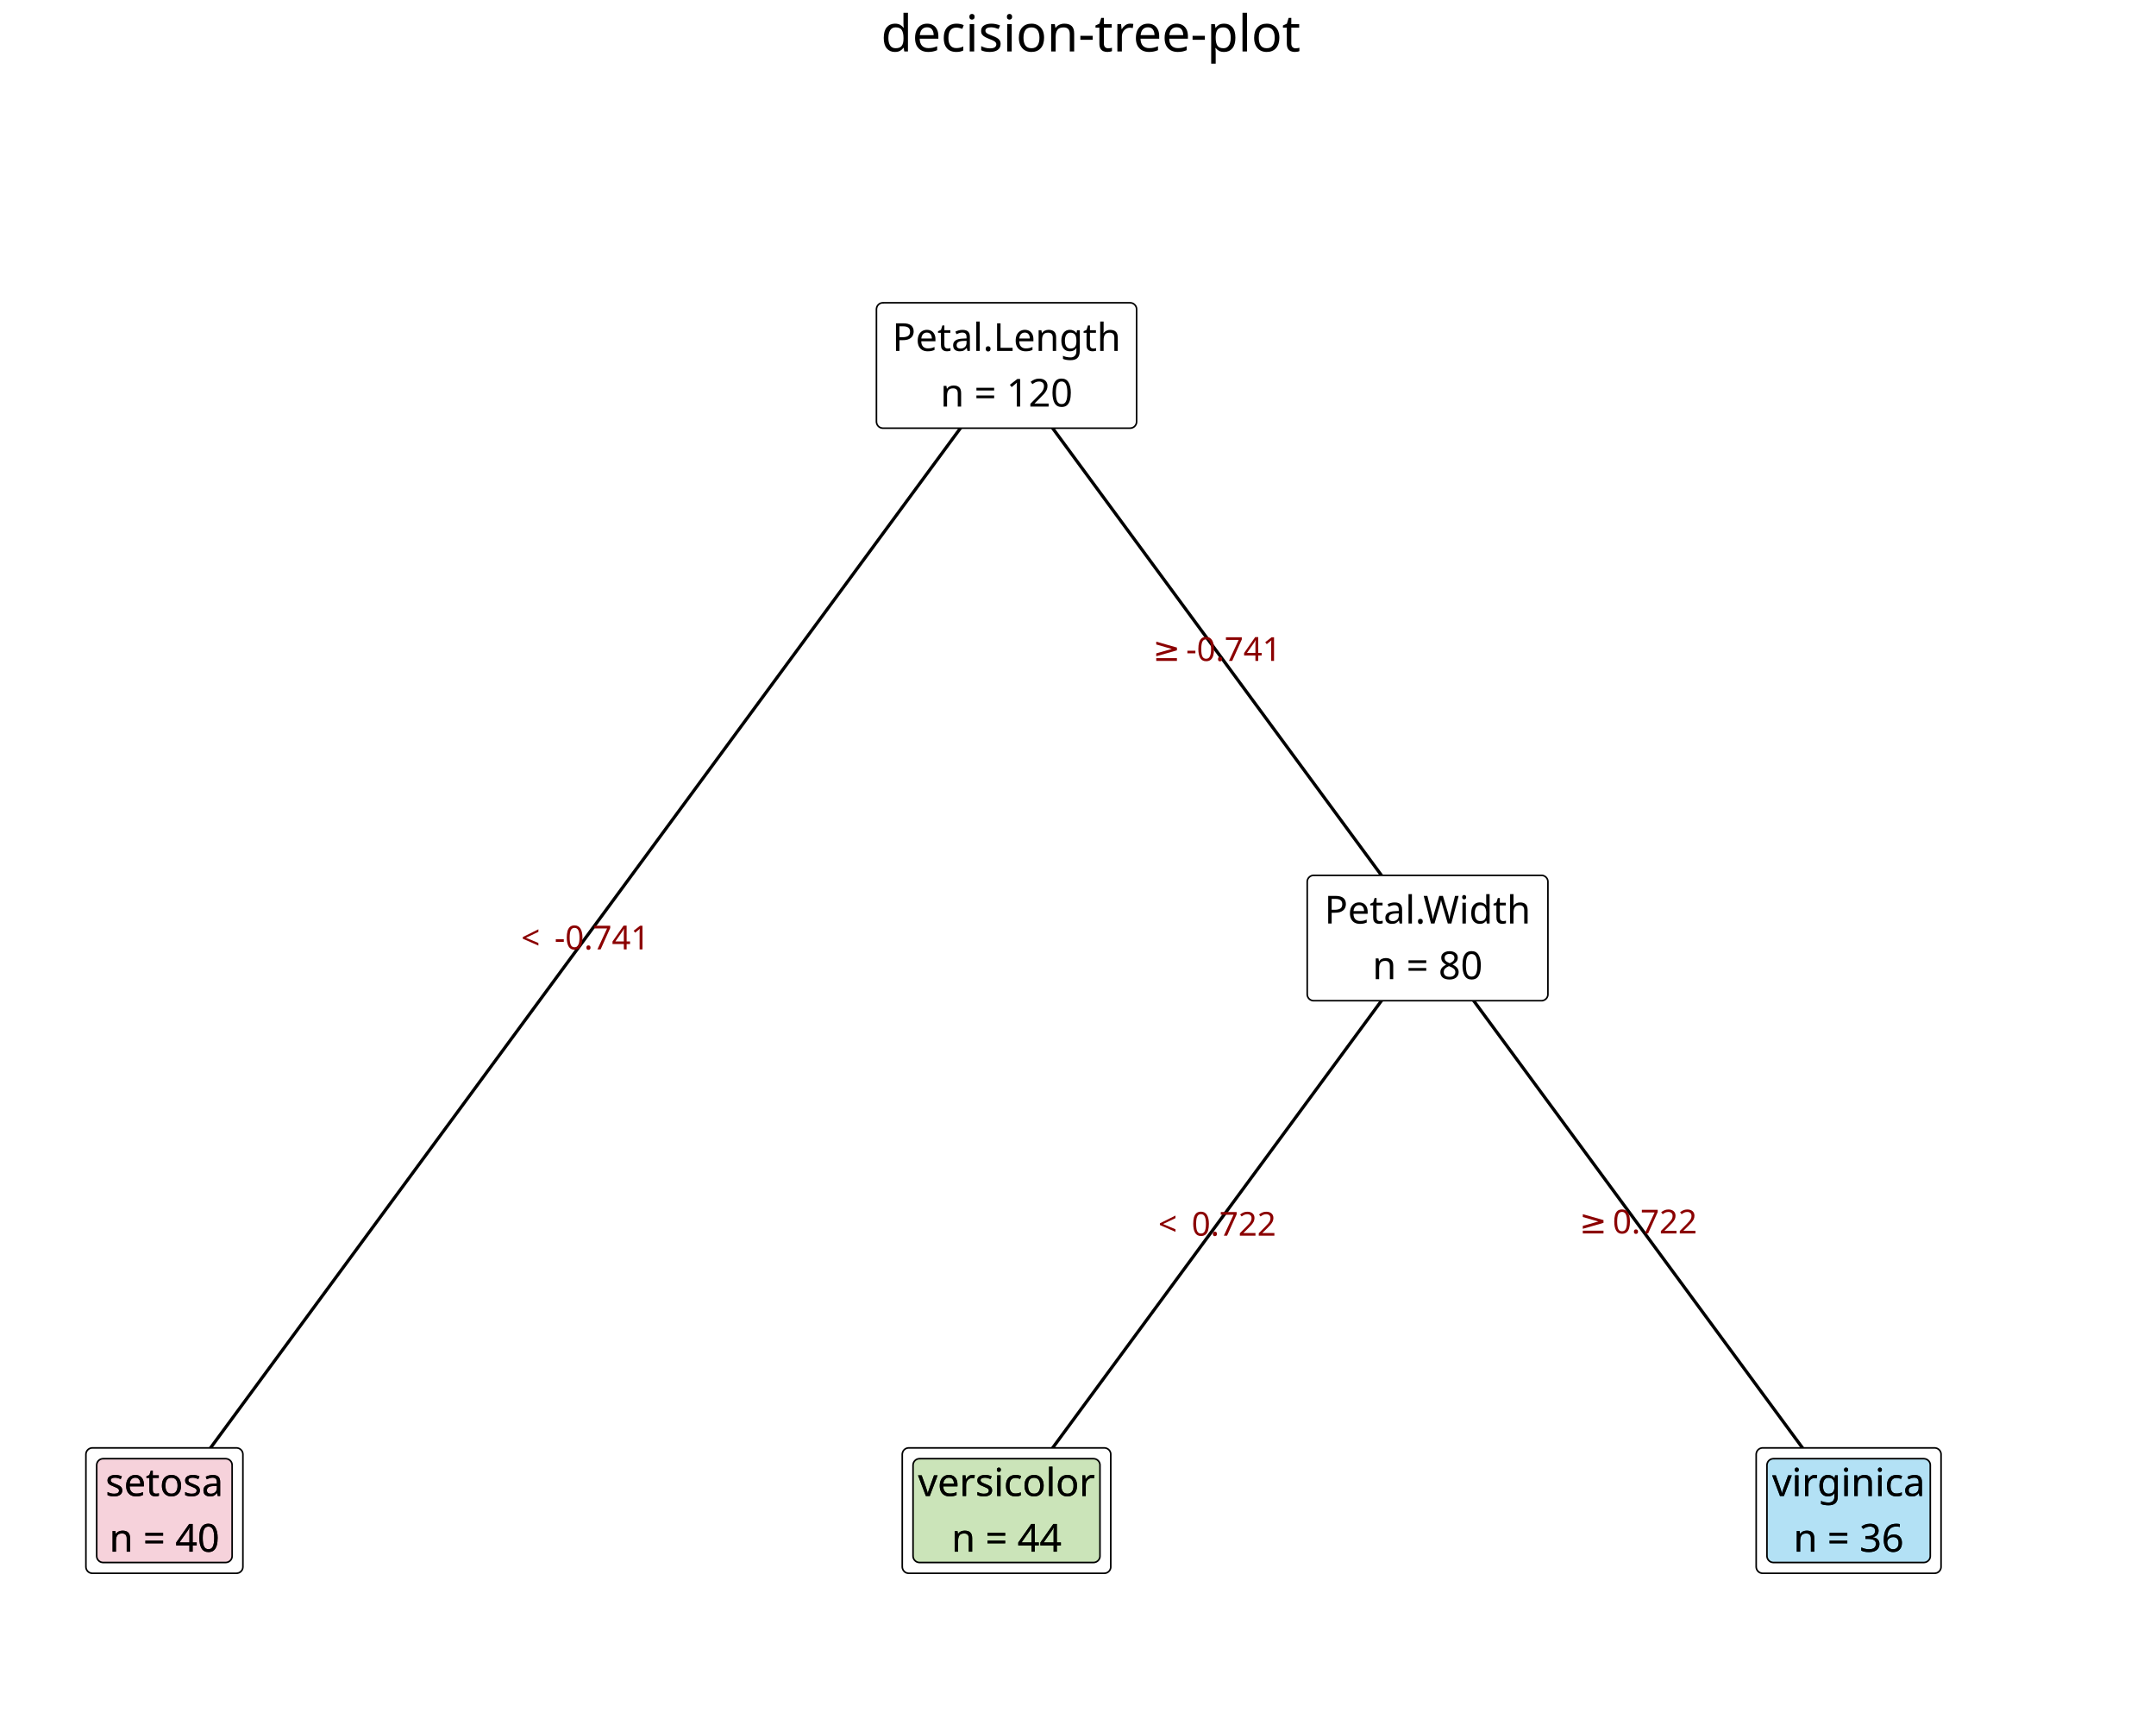
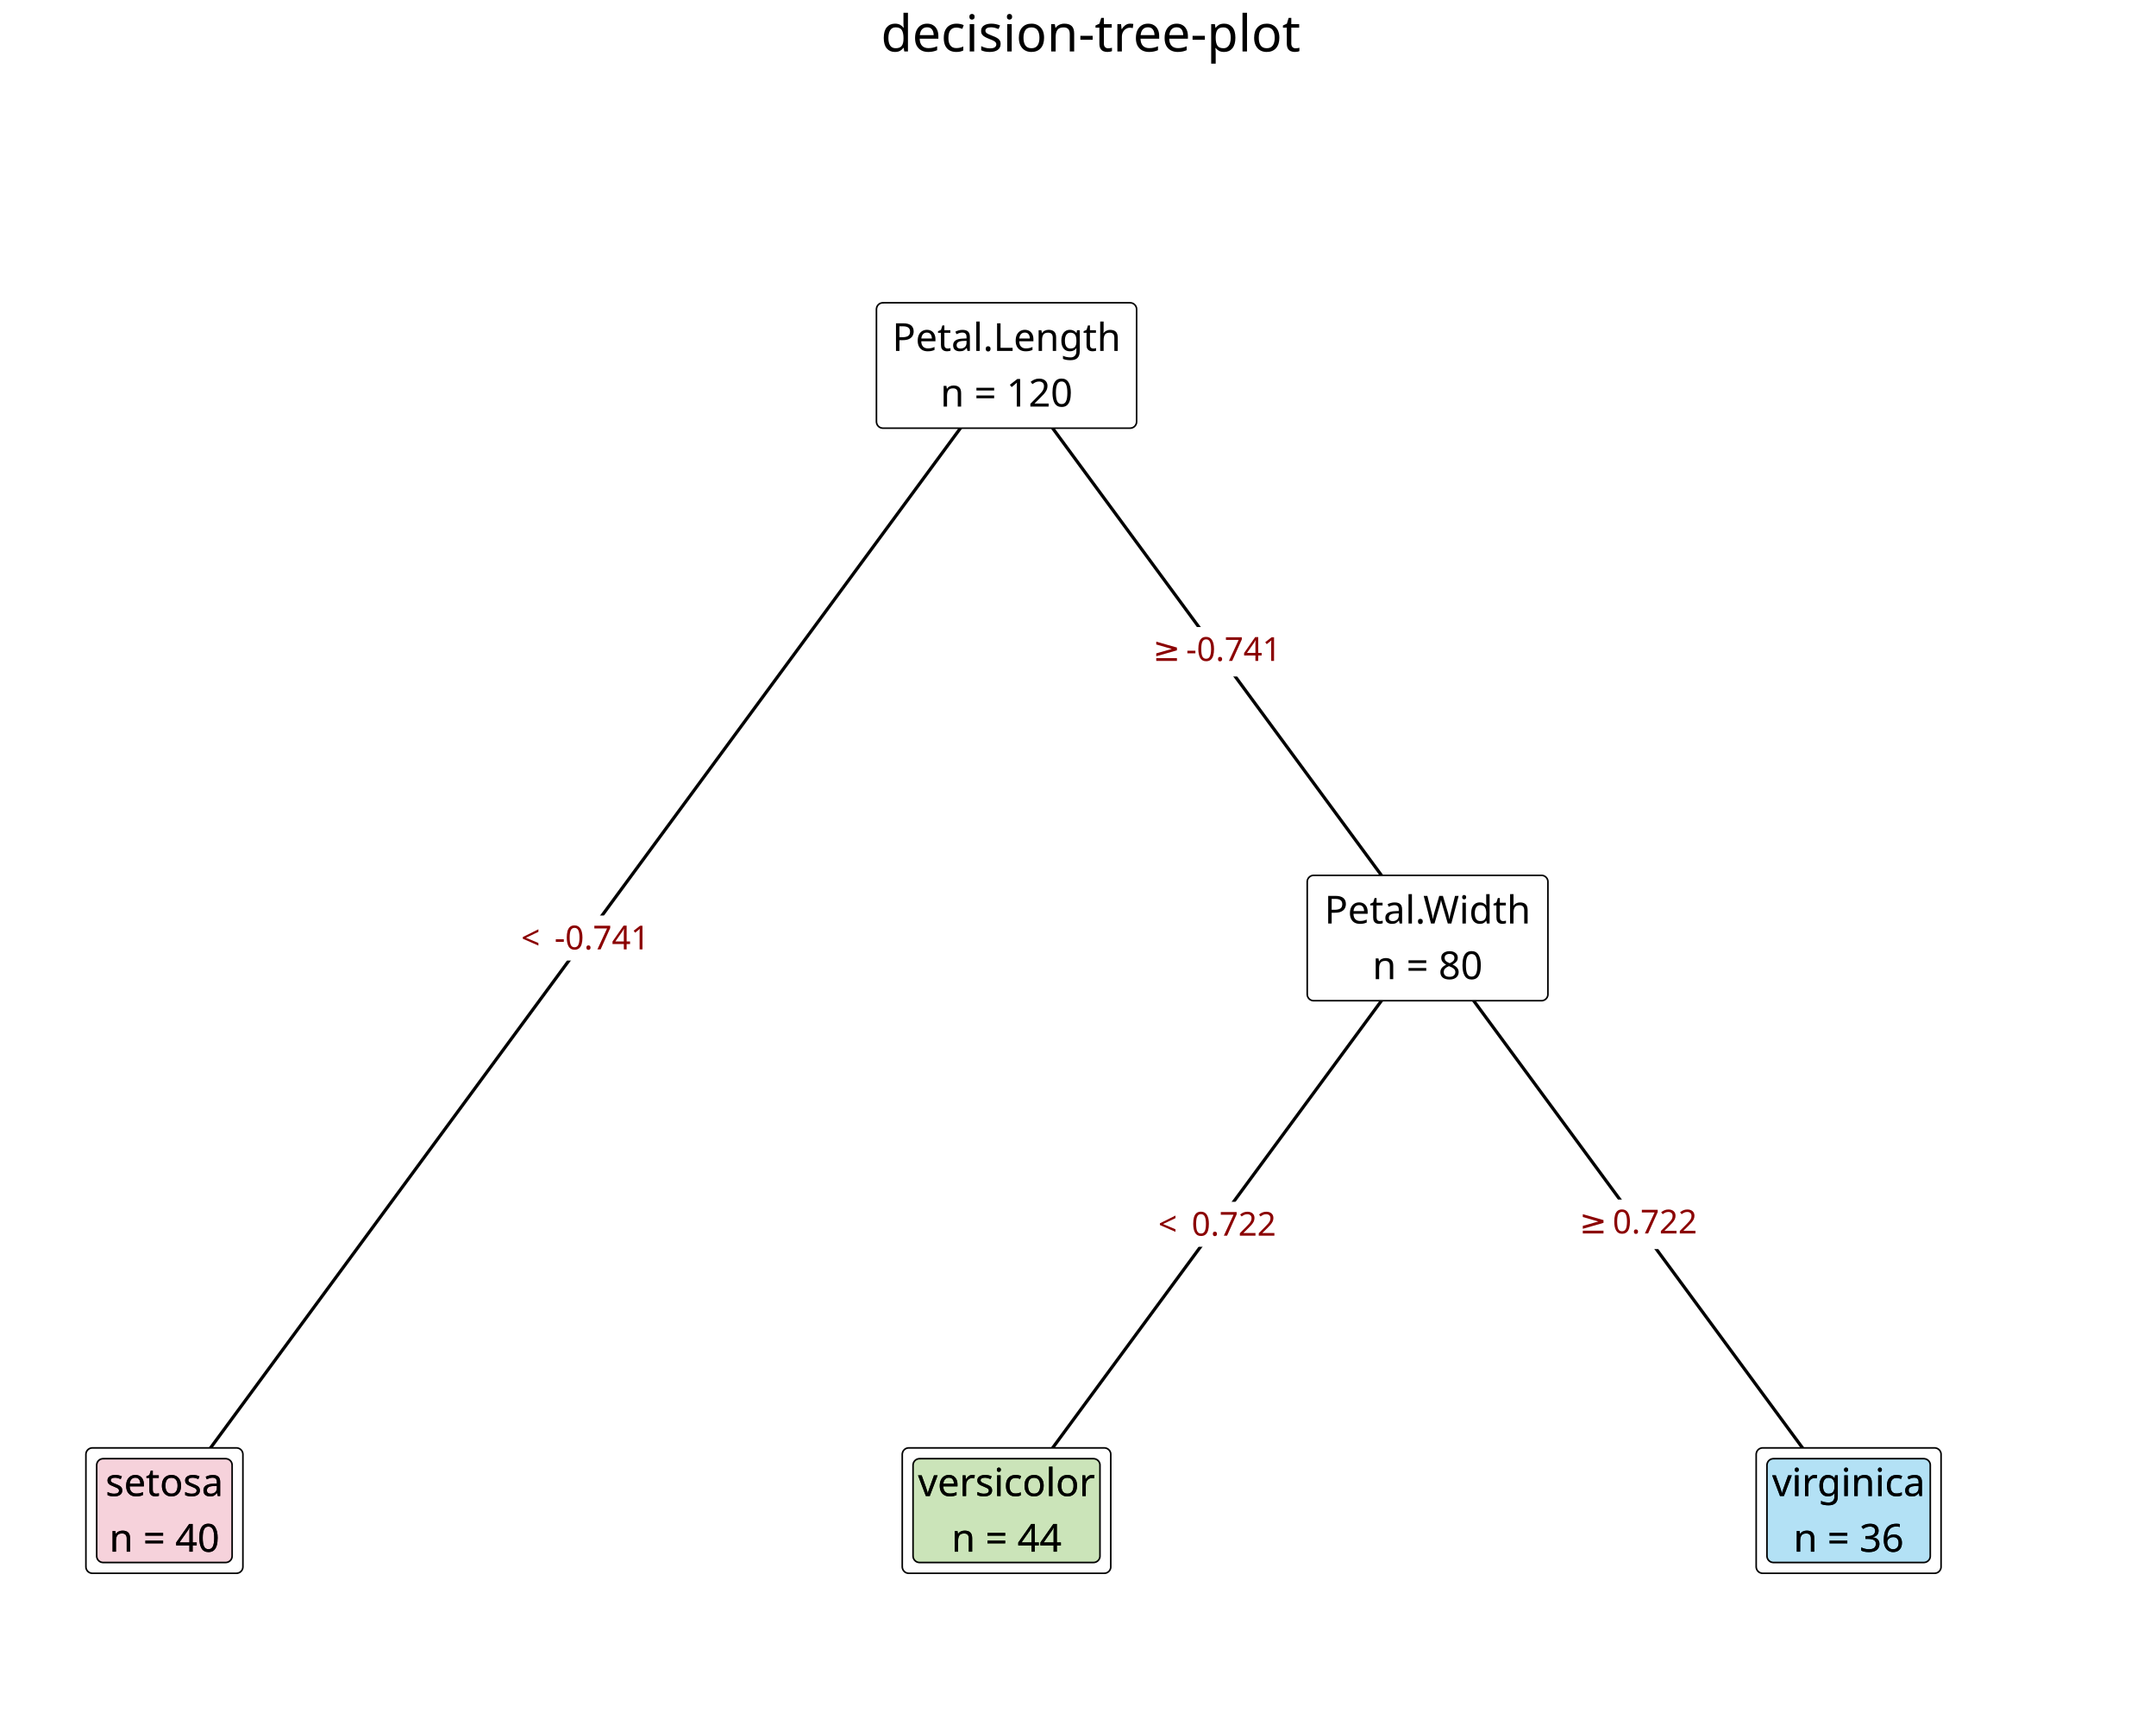
<svg xmlns="http://www.w3.org/2000/svg" class="svglite" data-engine-version="2.0" width="720.00pt" height="576.00pt" viewBox="0 0 720.00 576.00">
  <defs>
    <style type="text/css">
    .svglite line, .svglite polyline, .svglite polygon, .svglite path, .svglite rect, .svglite circle {
      fill: none;
      stroke: #000000;
      stroke-linecap: round;
      stroke-linejoin: round;
      stroke-miterlimit: 10.00;
    }
  </style>
  </defs>
  <rect width="100%" height="100%" style="stroke: none; fill: #FFFFFF;" />
  <defs>
    <clipPath id="cpMC4wMHw3MjAuMDB8MC4wMHw1NzYuMDA=">
      <rect x="0.00" y="0.00" width="720.00" height="576.00" />
    </clipPath>
  </defs>
  <g clip-path="url(#cpMC4wMHw3MjAuMDB8MC4wMHw1NzYuMDA=)">
    <rect x="0.00" y="0.00" width="720.00" height="576.00" style="stroke-width: 10.67; stroke: none;" />
  </g>
  <defs>
    <clipPath id="cpOC41MHw3MjAuMDB8MjAuNzF8NTY3LjUw">
      <rect x="8.50" y="20.71" width="711.50" height="546.79" />
    </clipPath>
  </defs>
  <g clip-path="url(#cpOC41MHw3MjAuMDB8MjAuNzF8NTY3LjUw)">
    <rect x="8.50" y="20.71" width="711.50" height="546.79" style="stroke-width: 10.67; stroke: none;" />
    <line x1="54.91" y1="504.41" x2="336.13" y2="122.04" style="stroke-width: 1.07; stroke-linecap: butt;" />
    <line x1="476.74" y1="313.22" x2="336.13" y2="122.04" style="stroke-width: 1.07; stroke-linecap: butt;" />
    <line x1="336.13" y1="504.41" x2="476.74" y2="313.22" style="stroke-width: 1.07; stroke-linecap: butt;" />
    <line x1="617.35" y1="504.41" x2="476.74" y2="313.22" style="stroke-width: 1.07; stroke-linecap: butt;" />
-     <polygon points="170.05,320.73 220.98,320.73 220.90,320.73 221.24,320.71 221.59,320.64 221.91,320.52 222.21,320.35 222.48,320.13 222.71,319.87 222.90,319.57 223.03,319.25 223.12,318.92 223.14,318.57 223.14,318.57 223.14,307.87 223.14,307.87 223.12,307.53 223.03,307.19 222.90,306.87 222.71,306.57 222.48,306.31 222.21,306.09 221.91,305.92 221.59,305.80 221.24,305.73 220.98,305.71 170.05,305.71 170.31,305.73 169.96,305.71 169.62,305.76 169.29,305.85 168.97,306.00 168.68,306.20 168.43,306.44 168.23,306.72 168.06,307.03 167.95,307.36 167.90,307.70 167.89,307.87 167.89,318.57 167.90,318.39 167.90,318.74 167.95,319.09 168.06,319.42 168.23,319.72 168.43,320.00 168.68,320.24 168.97,320.44 169.29,320.59 169.62,320.68 169.96,320.73 " style="stroke-width: 0.00; stroke: none; fill: none;" />
+     <polygon points="170.05,320.73 220.98,320.73 220.90,320.73 221.24,320.71 221.59,320.64 221.91,320.52 222.21,320.35 222.48,320.13 222.71,319.87 222.90,319.57 223.03,319.25 223.12,318.92 223.14,318.57 223.14,318.57 223.14,307.87 223.14,307.87 223.12,307.53 223.03,307.19 222.90,306.87 222.71,306.57 222.48,306.31 222.21,306.09 221.91,305.92 221.59,305.80 221.24,305.73 220.98,305.71 170.05,305.71 170.31,305.73 169.96,305.71 169.62,305.76 169.29,305.85 168.97,306.00 168.68,306.20 168.43,306.44 168.23,306.72 168.06,307.03 167.95,307.36 167.90,307.70 167.89,307.87 167.89,318.57 167.90,318.39 167.90,318.74 167.95,319.09 168.06,319.42 168.23,319.72 168.43,320.00 168.68,320.24 168.97,320.44 169.29,320.59 169.62,320.68 169.96,320.73 " style="stroke-width: 0.00; stroke: none; fill: #FFFFFF;" />
    <text x="174.05" y="317.02" style="font-size: 11.04px; fill: #8B0000; font-family: sans;" textLength="8.57px" lengthAdjust="spacingAndGlyphs">&lt;</text>
    <text x="185.17" y="317.02" style="font-size: 11.04px; fill: #8B0000; font-family: sans;" textLength="34.37px" lengthAdjust="spacingAndGlyphs"> -0.741</text>
-     <polygon points="380.97,225.89 431.91,225.89 431.82,225.89 432.17,225.88 432.51,225.81 432.83,225.68 433.13,225.51 433.40,225.29 433.63,225.03 433.82,224.74 433.95,224.42 434.04,224.08 434.07,223.73 434.07,223.73 434.07,211.53 434.07,211.53 434.04,211.18 433.95,210.84 433.82,210.52 433.63,210.23 433.40,209.97 433.13,209.75 432.83,209.57 432.51,209.45 432.17,209.38 431.91,209.37 380.97,209.37 381.23,209.38 380.88,209.37 380.53,209.41 380.20,209.51 379.89,209.65 379.60,209.85 379.35,210.09 379.14,210.37 378.98,210.68 378.87,211.01 378.81,211.35 378.81,211.53 378.81,223.73 378.81,223.56 378.81,223.91 378.87,224.25 378.98,224.58 379.14,224.89 379.35,225.16 379.60,225.40 379.89,225.60 380.20,225.75 380.53,225.85 380.88,225.89 " style="stroke-width: 0.00; stroke: none; fill: none;" />
+     <polygon points="380.97,225.89 431.91,225.89 431.82,225.89 432.17,225.88 432.51,225.81 432.83,225.68 433.13,225.51 433.40,225.29 433.63,225.03 433.82,224.74 433.95,224.42 434.04,224.08 434.07,223.73 434.07,223.73 434.07,211.53 434.07,211.53 434.04,211.18 433.95,210.84 433.82,210.52 433.63,210.23 433.40,209.97 433.13,209.75 432.83,209.57 432.51,209.45 432.17,209.38 431.91,209.37 380.97,209.37 381.23,209.38 380.88,209.37 380.53,209.41 380.20,209.51 379.89,209.65 379.60,209.85 379.35,210.09 379.14,210.37 378.98,210.68 378.87,211.01 378.81,211.35 378.81,211.53 378.81,223.73 378.81,223.56 378.81,223.91 378.87,224.25 378.98,224.58 379.14,224.89 379.35,225.16 379.60,225.40 379.89,225.60 380.20,225.75 380.53,225.85 380.88,225.89 " style="stroke-width: 0.00; stroke: none; fill: #FFFFFF;" />
    <text x="384.96" y="220.68" style="font-size: 11.04px; fill: #8B0000; font-family: sans;" textLength="8.58px" lengthAdjust="spacingAndGlyphs">≥</text>
    <text x="396.09" y="220.68" style="font-size: 11.04px; fill: #8B0000; font-family: sans;" textLength="34.37px" lengthAdjust="spacingAndGlyphs"> -0.741</text>
-     <polygon points="382.81,416.32 430.06,416.32 429.98,416.32 430.32,416.31 430.67,416.24 430.99,416.11 431.29,415.94 431.56,415.72 431.79,415.46 431.98,415.16 432.11,414.84 432.20,414.51 432.22,414.16 432.22,414.16 432.22,403.46 432.22,403.46 432.20,403.12 432.11,402.78 431.98,402.46 431.79,402.17 431.56,401.91 431.29,401.69 430.99,401.51 430.67,401.39 430.32,401.32 430.06,401.30 382.81,401.30 383.07,401.32 382.72,401.31 382.37,401.35 382.04,401.45 381.73,401.59 381.44,401.79 381.19,402.03 380.98,402.31 380.82,402.62 380.71,402.95 380.65,403.29 380.65,403.46 380.65,414.16 380.65,413.99 380.65,414.33 380.71,414.68 380.82,415.01 380.98,415.32 381.19,415.59 381.44,415.83 381.73,416.03 382.04,416.18 382.37,416.28 382.72,416.32 " style="stroke-width: 0.00; stroke: none; fill: none;" />
+     <polygon points="382.81,416.32 430.06,416.32 429.98,416.32 430.32,416.31 430.67,416.24 430.99,416.11 431.29,415.94 431.56,415.72 431.79,415.46 431.98,415.16 432.11,414.84 432.20,414.51 432.22,414.16 432.22,414.16 432.22,403.46 432.22,403.46 432.20,403.12 432.11,402.78 431.98,402.46 431.79,402.17 431.56,401.91 431.29,401.69 430.99,401.51 430.67,401.39 430.32,401.32 430.06,401.30 382.81,401.30 383.07,401.32 382.72,401.31 382.37,401.35 382.04,401.45 381.73,401.59 381.44,401.79 381.19,402.03 380.98,402.31 380.82,402.62 380.71,402.95 380.65,403.29 380.65,403.46 380.65,414.16 380.65,413.99 380.65,414.33 380.71,414.68 380.82,415.01 380.98,415.32 381.19,415.59 381.44,415.83 381.73,416.03 382.04,416.18 382.37,416.28 382.72,416.32 " style="stroke-width: 0.00; stroke: none; fill: #FFFFFF;" />
    <text x="386.80" y="412.61" style="font-size: 11.04px; fill: #8B0000; font-family: sans;" textLength="8.57px" lengthAdjust="spacingAndGlyphs">&lt;</text>
    <text x="397.93" y="412.61" style="font-size: 11.04px; fill: #8B0000; font-family: sans;" textLength="30.69px" lengthAdjust="spacingAndGlyphs"> 0.722</text>
-     <polygon points="523.42,417.08 570.68,417.08 570.59,417.07 570.94,417.06 571.28,416.99 571.61,416.87 571.91,416.69 572.18,416.47 572.41,416.21 572.59,415.92 572.73,415.60 572.81,415.26 572.84,414.92 572.84,414.92 572.84,402.71 572.84,402.71 572.81,402.36 572.73,402.03 572.59,401.71 572.41,401.41 572.18,401.15 571.91,400.93 571.61,400.76 571.28,400.63 570.94,400.57 570.68,400.55 523.42,400.55 523.68,400.57 523.33,400.55 522.98,400.59 522.65,400.69 522.34,400.84 522.05,401.04 521.80,401.28 521.59,401.56 521.43,401.86 521.32,402.19 521.26,402.54 521.26,402.71 521.26,414.92 521.26,414.74 521.26,415.09 521.32,415.43 521.43,415.76 521.59,416.07 521.80,416.35 522.05,416.59 522.34,416.79 522.65,416.94 522.98,417.03 523.33,417.07 " style="stroke-width: 0.00; stroke: none; fill: none;" />
+     <polygon points="523.42,417.08 570.68,417.08 570.59,417.07 570.94,417.06 571.28,416.99 571.61,416.87 571.91,416.69 572.18,416.47 572.41,416.21 572.59,415.92 572.73,415.60 572.81,415.26 572.84,414.92 572.84,414.92 572.84,402.71 572.84,402.71 572.81,402.36 572.73,402.03 572.59,401.71 572.41,401.41 572.18,401.15 571.91,400.93 571.61,400.76 571.28,400.63 570.94,400.57 570.68,400.55 523.42,400.55 523.68,400.57 523.33,400.55 522.98,400.59 522.65,400.69 522.34,400.84 522.05,401.04 521.80,401.28 521.59,401.56 521.43,401.86 521.32,402.19 521.26,402.54 521.26,402.71 521.26,414.92 521.26,414.74 521.26,415.09 521.32,415.43 521.43,415.76 521.59,416.07 521.80,416.35 522.05,416.59 522.34,416.79 522.65,416.94 522.98,417.03 523.33,417.07 " style="stroke-width: 0.00; stroke: none; fill: #FFFFFF;" />
    <text x="527.41" y="411.86" style="font-size: 11.04px; fill: #8B0000; font-family: sans;" textLength="8.58px" lengthAdjust="spacingAndGlyphs">≥</text>
    <text x="538.54" y="411.86" style="font-size: 11.04px; fill: #8B0000; font-family: sans;" textLength="30.69px" lengthAdjust="spacingAndGlyphs"> 0.722</text>
    <polygon points="294.85,142.97 377.41,142.97 377.32,142.97 377.67,142.95 378.01,142.88 378.33,142.76 378.63,142.59 378.90,142.37 379.13,142.11 379.32,141.81 379.46,141.49 379.54,141.15 379.57,140.81 379.57,140.81 379.57,103.26 379.57,103.26 379.54,102.92 379.46,102.58 379.32,102.26 379.13,101.97 378.90,101.71 378.63,101.49 378.33,101.31 378.01,101.19 377.67,101.12 377.41,101.10 294.85,101.10 295.11,101.12 294.77,101.11 294.42,101.15 294.09,101.24 293.77,101.39 293.49,101.59 293.24,101.83 293.03,102.11 292.87,102.42 292.76,102.75 292.70,103.09 292.69,103.26 292.69,140.81 292.70,140.63 292.70,140.98 292.76,141.32 292.87,141.65 293.03,141.96 293.24,142.24 293.49,142.48 293.77,142.68 294.09,142.83 294.42,142.92 294.77,142.97 " style="stroke-width: 0.53; fill: #FFFFFF;" />
    <text x="336.13" y="117.18" text-anchor="middle" style="font-size: 12.90px; font-family: sans;" textLength="72.47px" lengthAdjust="spacingAndGlyphs">Petal.Length</text>
    <text x="336.13" y="135.77" text-anchor="middle" style="font-size: 12.90px; font-family: sans;" textLength="43.42px" lengthAdjust="spacingAndGlyphs">n = 120</text>
    <polygon points="30.85,525.34 78.96,525.34 78.88,525.34 79.22,525.32 79.56,525.25 79.89,525.13 80.19,524.95 80.46,524.73 80.69,524.47 80.88,524.18 81.01,523.86 81.09,523.52 81.12,523.18 81.12,523.18 81.12,485.63 81.12,485.63 81.09,485.29 81.01,484.95 80.88,484.63 80.69,484.34 80.46,484.08 80.19,483.86 79.89,483.68 79.56,483.56 79.22,483.49 78.96,483.47 30.85,483.47 31.11,483.49 30.76,483.47 30.42,483.52 30.08,483.61 29.77,483.76 29.48,483.96 29.23,484.20 29.02,484.48 28.86,484.79 28.75,485.12 28.70,485.46 28.69,485.63 28.69,523.18 28.70,523.00 28.70,523.35 28.75,523.69 28.86,524.02 29.02,524.33 29.23,524.61 29.48,524.85 29.77,525.05 30.08,525.20 30.42,525.29 30.76,525.34 " style="stroke-width: 0.53; fill: #FFFFFF;" />
    <text x="54.91" y="499.55" text-anchor="middle" style="font-size: 12.90px; font-family: sans;" textLength="38.03px" lengthAdjust="spacingAndGlyphs">setosa</text>
    <text x="54.91" y="518.14" text-anchor="middle" style="font-size: 12.90px; font-family: sans;" textLength="36.24px" lengthAdjust="spacingAndGlyphs">n = 40</text>
    <polygon points="438.71,334.15 514.77,334.15 514.69,334.15 515.03,334.14 515.37,334.07 515.70,333.94 516.00,333.77 516.27,333.55 516.50,333.29 516.69,333.00 516.82,332.68 516.91,332.34 516.93,331.99 516.93,331.99 516.93,294.45 516.93,294.45 516.91,294.10 516.82,293.76 516.69,293.44 516.50,293.15 516.27,292.89 516.00,292.67 515.70,292.50 515.37,292.37 515.03,292.30 514.77,292.29 438.71,292.29 438.97,292.30 438.62,292.29 438.28,292.33 437.94,292.43 437.63,292.58 437.34,292.78 437.09,293.02 436.88,293.29 436.72,293.60 436.61,293.93 436.56,294.27 436.55,294.45 436.55,331.99 436.56,331.82 436.56,332.17 436.61,332.51 436.72,332.84 436.88,333.15 437.09,333.42 437.34,333.67 437.63,333.86 437.94,334.01 438.28,334.11 438.62,334.15 " style="stroke-width: 0.53; fill: #FFFFFF;" />
    <text x="476.74" y="308.37" text-anchor="middle" style="font-size: 12.90px; font-family: sans;" textLength="65.99px" lengthAdjust="spacingAndGlyphs">Petal.Width</text>
    <text x="476.74" y="326.95" text-anchor="middle" style="font-size: 12.90px; font-family: sans;" textLength="36.24px" lengthAdjust="spacingAndGlyphs">n = 80</text>
    <polygon points="303.47,525.34 368.78,525.34 368.70,525.34 369.05,525.32 369.39,525.25 369.71,525.13 370.01,524.95 370.28,524.73 370.51,524.47 370.70,524.18 370.83,523.86 370.92,523.52 370.94,523.18 370.94,523.18 370.94,485.63 370.94,485.63 370.92,485.29 370.83,484.95 370.70,484.63 370.51,484.34 370.28,484.08 370.01,483.86 369.71,483.68 369.39,483.56 369.05,483.49 368.78,483.47 303.47,483.47 303.73,483.49 303.39,483.47 303.04,483.52 302.71,483.61 302.39,483.76 302.11,483.96 301.86,484.20 301.65,484.48 301.49,484.79 301.38,485.12 301.32,485.46 301.31,485.63 301.31,523.18 301.32,523.00 301.32,523.35 301.38,523.69 301.49,524.02 301.65,524.33 301.86,524.61 302.11,524.85 302.39,525.05 302.71,525.20 303.04,525.29 303.39,525.34 " style="stroke-width: 0.53; fill: #FFFFFF;" />
    <text x="336.13" y="499.55" text-anchor="middle" style="font-size: 12.90px; font-family: sans;" textLength="55.23px" lengthAdjust="spacingAndGlyphs">versicolor</text>
    <text x="336.13" y="518.14" text-anchor="middle" style="font-size: 12.90px; font-family: sans;" textLength="36.24px" lengthAdjust="spacingAndGlyphs">n = 44</text>
    <polygon points="588.64,525.34 646.06,525.34 645.98,525.34 646.32,525.32 646.66,525.25 646.99,525.13 647.29,524.95 647.56,524.73 647.79,524.47 647.98,524.18 648.11,523.86 648.20,523.52 648.22,523.18 648.22,523.18 648.22,485.63 648.22,485.63 648.20,485.29 648.11,484.95 647.98,484.63 647.79,484.34 647.56,484.08 647.29,483.86 646.99,483.68 646.66,483.56 646.32,483.49 646.06,483.47 588.64,483.47 588.90,483.49 588.56,483.47 588.21,483.52 587.88,483.61 587.56,483.76 587.28,483.96 587.03,484.20 586.82,484.48 586.66,484.79 586.55,485.12 586.49,485.46 586.48,485.63 586.48,523.18 586.49,523.00 586.49,523.35 586.55,523.69 586.66,524.02 586.82,524.33 587.03,524.61 587.28,524.85 587.56,525.05 587.88,525.20 588.21,525.29 588.56,525.34 " style="stroke-width: 0.53; fill: #FFFFFF;" />
    <text x="617.35" y="499.55" text-anchor="middle" style="font-size: 12.90px; font-family: sans;" textLength="47.34px" lengthAdjust="spacingAndGlyphs">virginica</text>
    <text x="617.35" y="518.14" text-anchor="middle" style="font-size: 12.90px; font-family: sans;" textLength="36.24px" lengthAdjust="spacingAndGlyphs">n = 36</text>
    <polygon points="34.45,521.74 75.36,521.74 75.28,521.74 75.62,521.72 75.96,521.65 76.29,521.53 76.59,521.35 76.86,521.13 77.09,520.87 77.28,520.58 77.41,520.26 77.49,519.92 77.52,519.58 77.52,519.58 77.52,489.23 77.52,489.23 77.49,488.89 77.41,488.55 77.28,488.23 77.09,487.94 76.86,487.68 76.59,487.46 76.29,487.28 75.96,487.16 75.62,487.09 75.36,487.07 34.45,487.07 34.71,487.09 34.36,487.07 34.02,487.12 33.68,487.21 33.37,487.36 33.08,487.56 32.83,487.80 32.62,488.08 32.46,488.39 32.35,488.72 32.30,489.06 32.29,489.23 32.29,519.58 32.30,519.40 32.30,519.75 32.35,520.09 32.46,520.42 32.62,520.73 32.83,521.01 33.08,521.25 33.37,521.45 33.68,521.60 34.02,521.69 34.36,521.74 " style="stroke-width: 0.53; fill: #E16A86; fill-opacity: 0.30;" />
    <text x="54.91" y="499.55" text-anchor="middle" style="font-size: 12.90px; font-family: sans;" textLength="38.03px" lengthAdjust="spacingAndGlyphs">setosa</text>
    <text x="54.91" y="518.14" text-anchor="middle" style="font-size: 12.90px; font-family: sans;" textLength="36.24px" lengthAdjust="spacingAndGlyphs">n = 40</text>
    <polygon points="307.07,521.74 365.18,521.74 365.10,521.74 365.45,521.72 365.79,521.65 366.11,521.53 366.41,521.35 366.68,521.13 366.91,520.87 367.10,520.58 367.23,520.26 367.32,519.92 367.34,519.58 367.34,519.58 367.34,489.23 367.34,489.23 367.32,488.89 367.23,488.55 367.10,488.23 366.91,487.94 366.68,487.68 366.41,487.46 366.11,487.28 365.79,487.16 365.45,487.09 365.18,487.07 307.07,487.07 307.33,487.09 306.99,487.07 306.64,487.12 306.31,487.21 305.99,487.36 305.71,487.56 305.46,487.80 305.25,488.08 305.09,488.39 304.98,488.72 304.92,489.06 304.91,489.23 304.91,519.58 304.92,519.40 304.92,519.75 304.98,520.09 305.09,520.42 305.25,520.73 305.46,521.01 305.71,521.25 305.99,521.45 306.31,521.60 306.64,521.69 306.99,521.74 " style="stroke-width: 0.53; fill: #50A315; fill-opacity: 0.30;" />
    <text x="336.13" y="499.55" text-anchor="middle" style="font-size: 12.90px; font-family: sans;" textLength="55.23px" lengthAdjust="spacingAndGlyphs">versicolor</text>
    <text x="336.13" y="518.14" text-anchor="middle" style="font-size: 12.90px; font-family: sans;" textLength="36.24px" lengthAdjust="spacingAndGlyphs">n = 44</text>
    <polygon points="592.24,521.74 642.46,521.74 642.38,521.74 642.72,521.72 643.06,521.65 643.39,521.53 643.69,521.35 643.96,521.13 644.19,520.87 644.38,520.58 644.51,520.26 644.60,519.92 644.62,519.58 644.62,519.58 644.62,489.23 644.62,489.23 644.60,488.89 644.51,488.55 644.38,488.23 644.19,487.94 643.96,487.68 643.69,487.46 643.39,487.28 643.06,487.16 642.72,487.09 642.46,487.07 592.24,487.07 592.50,487.09 592.16,487.07 591.81,487.12 591.48,487.21 591.16,487.36 590.88,487.56 590.63,487.80 590.42,488.08 590.26,488.39 590.15,488.72 590.09,489.06 590.08,489.23 590.08,519.58 590.09,519.40 590.09,519.75 590.15,520.09 590.26,520.42 590.42,520.73 590.63,521.01 590.88,521.25 591.16,521.45 591.48,521.60 591.81,521.69 592.16,521.74 " style="stroke-width: 0.53; fill: #009ADE; fill-opacity: 0.30;" />
    <text x="617.35" y="499.55" text-anchor="middle" style="font-size: 12.90px; font-family: sans;" textLength="47.34px" lengthAdjust="spacingAndGlyphs">virginica</text>
    <text x="617.35" y="518.14" text-anchor="middle" style="font-size: 12.90px; font-family: sans;" textLength="36.24px" lengthAdjust="spacingAndGlyphs">n = 36</text>
    <rect x="8.50" y="20.71" width="711.50" height="546.79" style="stroke-width: 0.00; stroke: none;" />
  </g>
  <g clip-path="url(#cpMC4wMHw3MjAuMDB8MC4wMHw1NzYuMDA=)">
    <polyline points="8.50,567.50 8.50,20.71 " style="stroke-width: 0.00; stroke: none;" />
    <polyline points="8.50,567.50 720.00,567.50 " style="stroke-width: 0.00; stroke: none;" />
    <text x="364.25" y="17.18" text-anchor="middle" style="font-size: 17.00px; font-family: sans;" textLength="130.41px" lengthAdjust="spacingAndGlyphs">decision-tree-plot</text>
  </g>
</svg>
